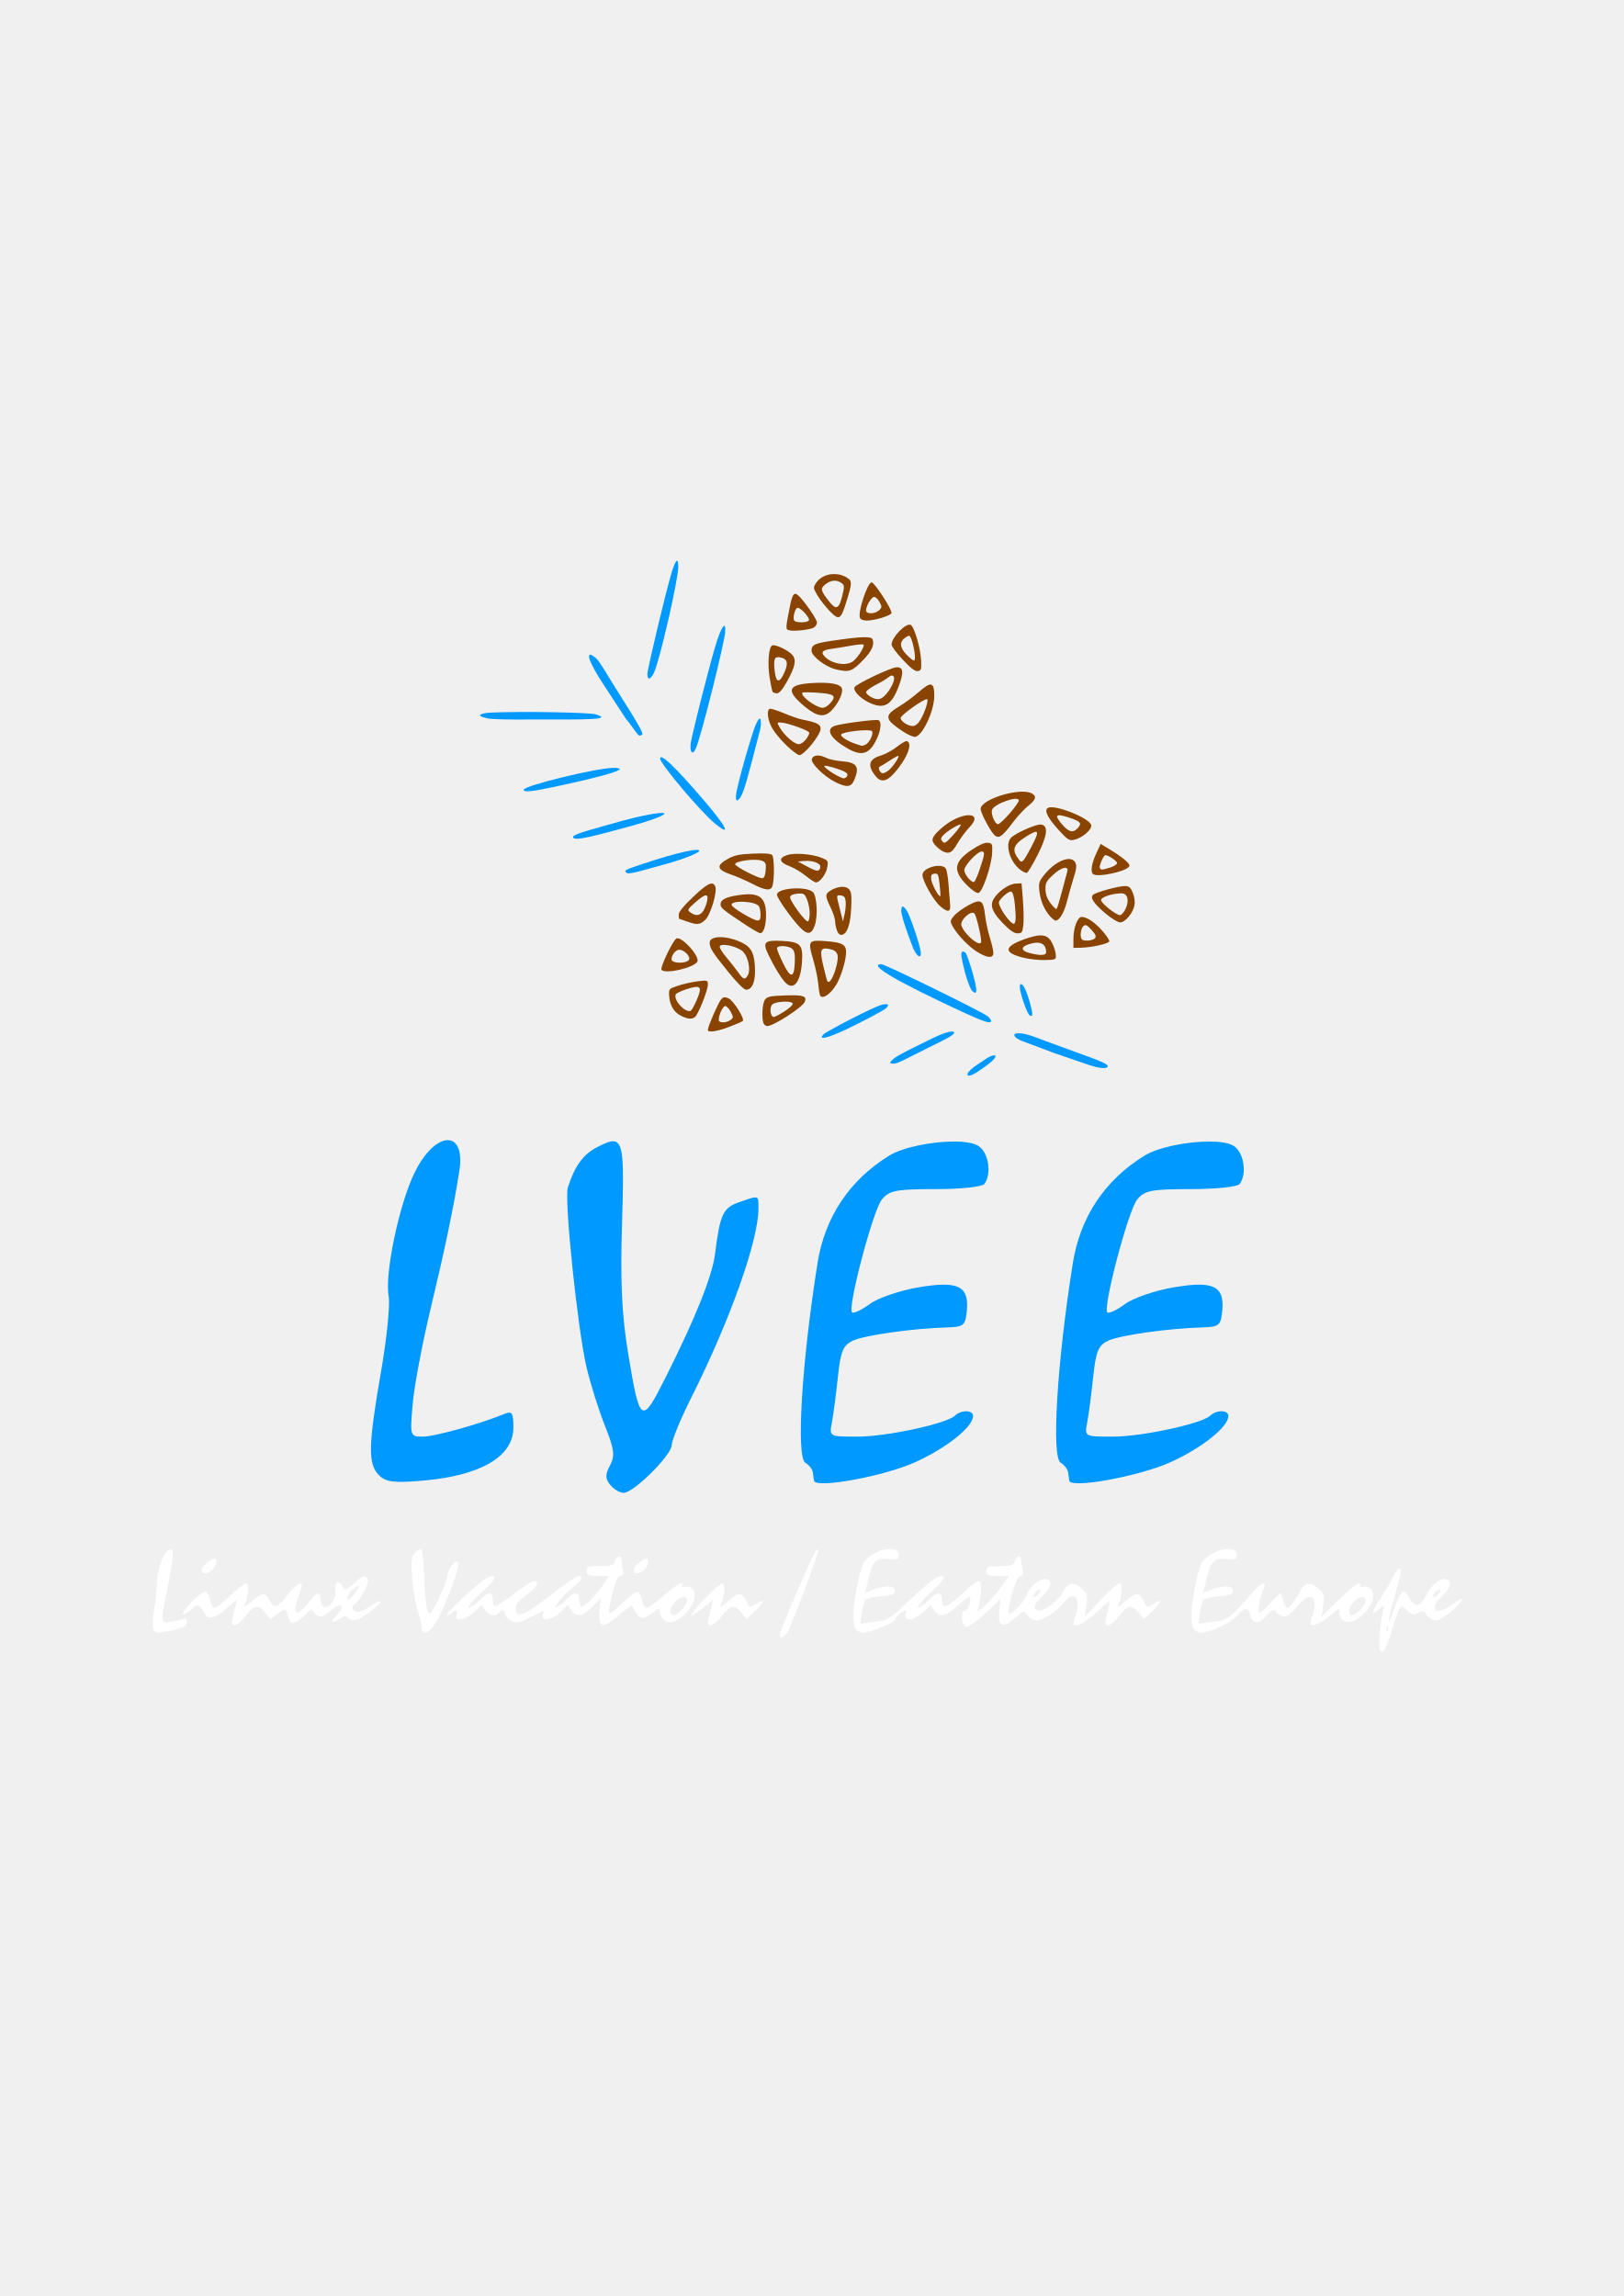
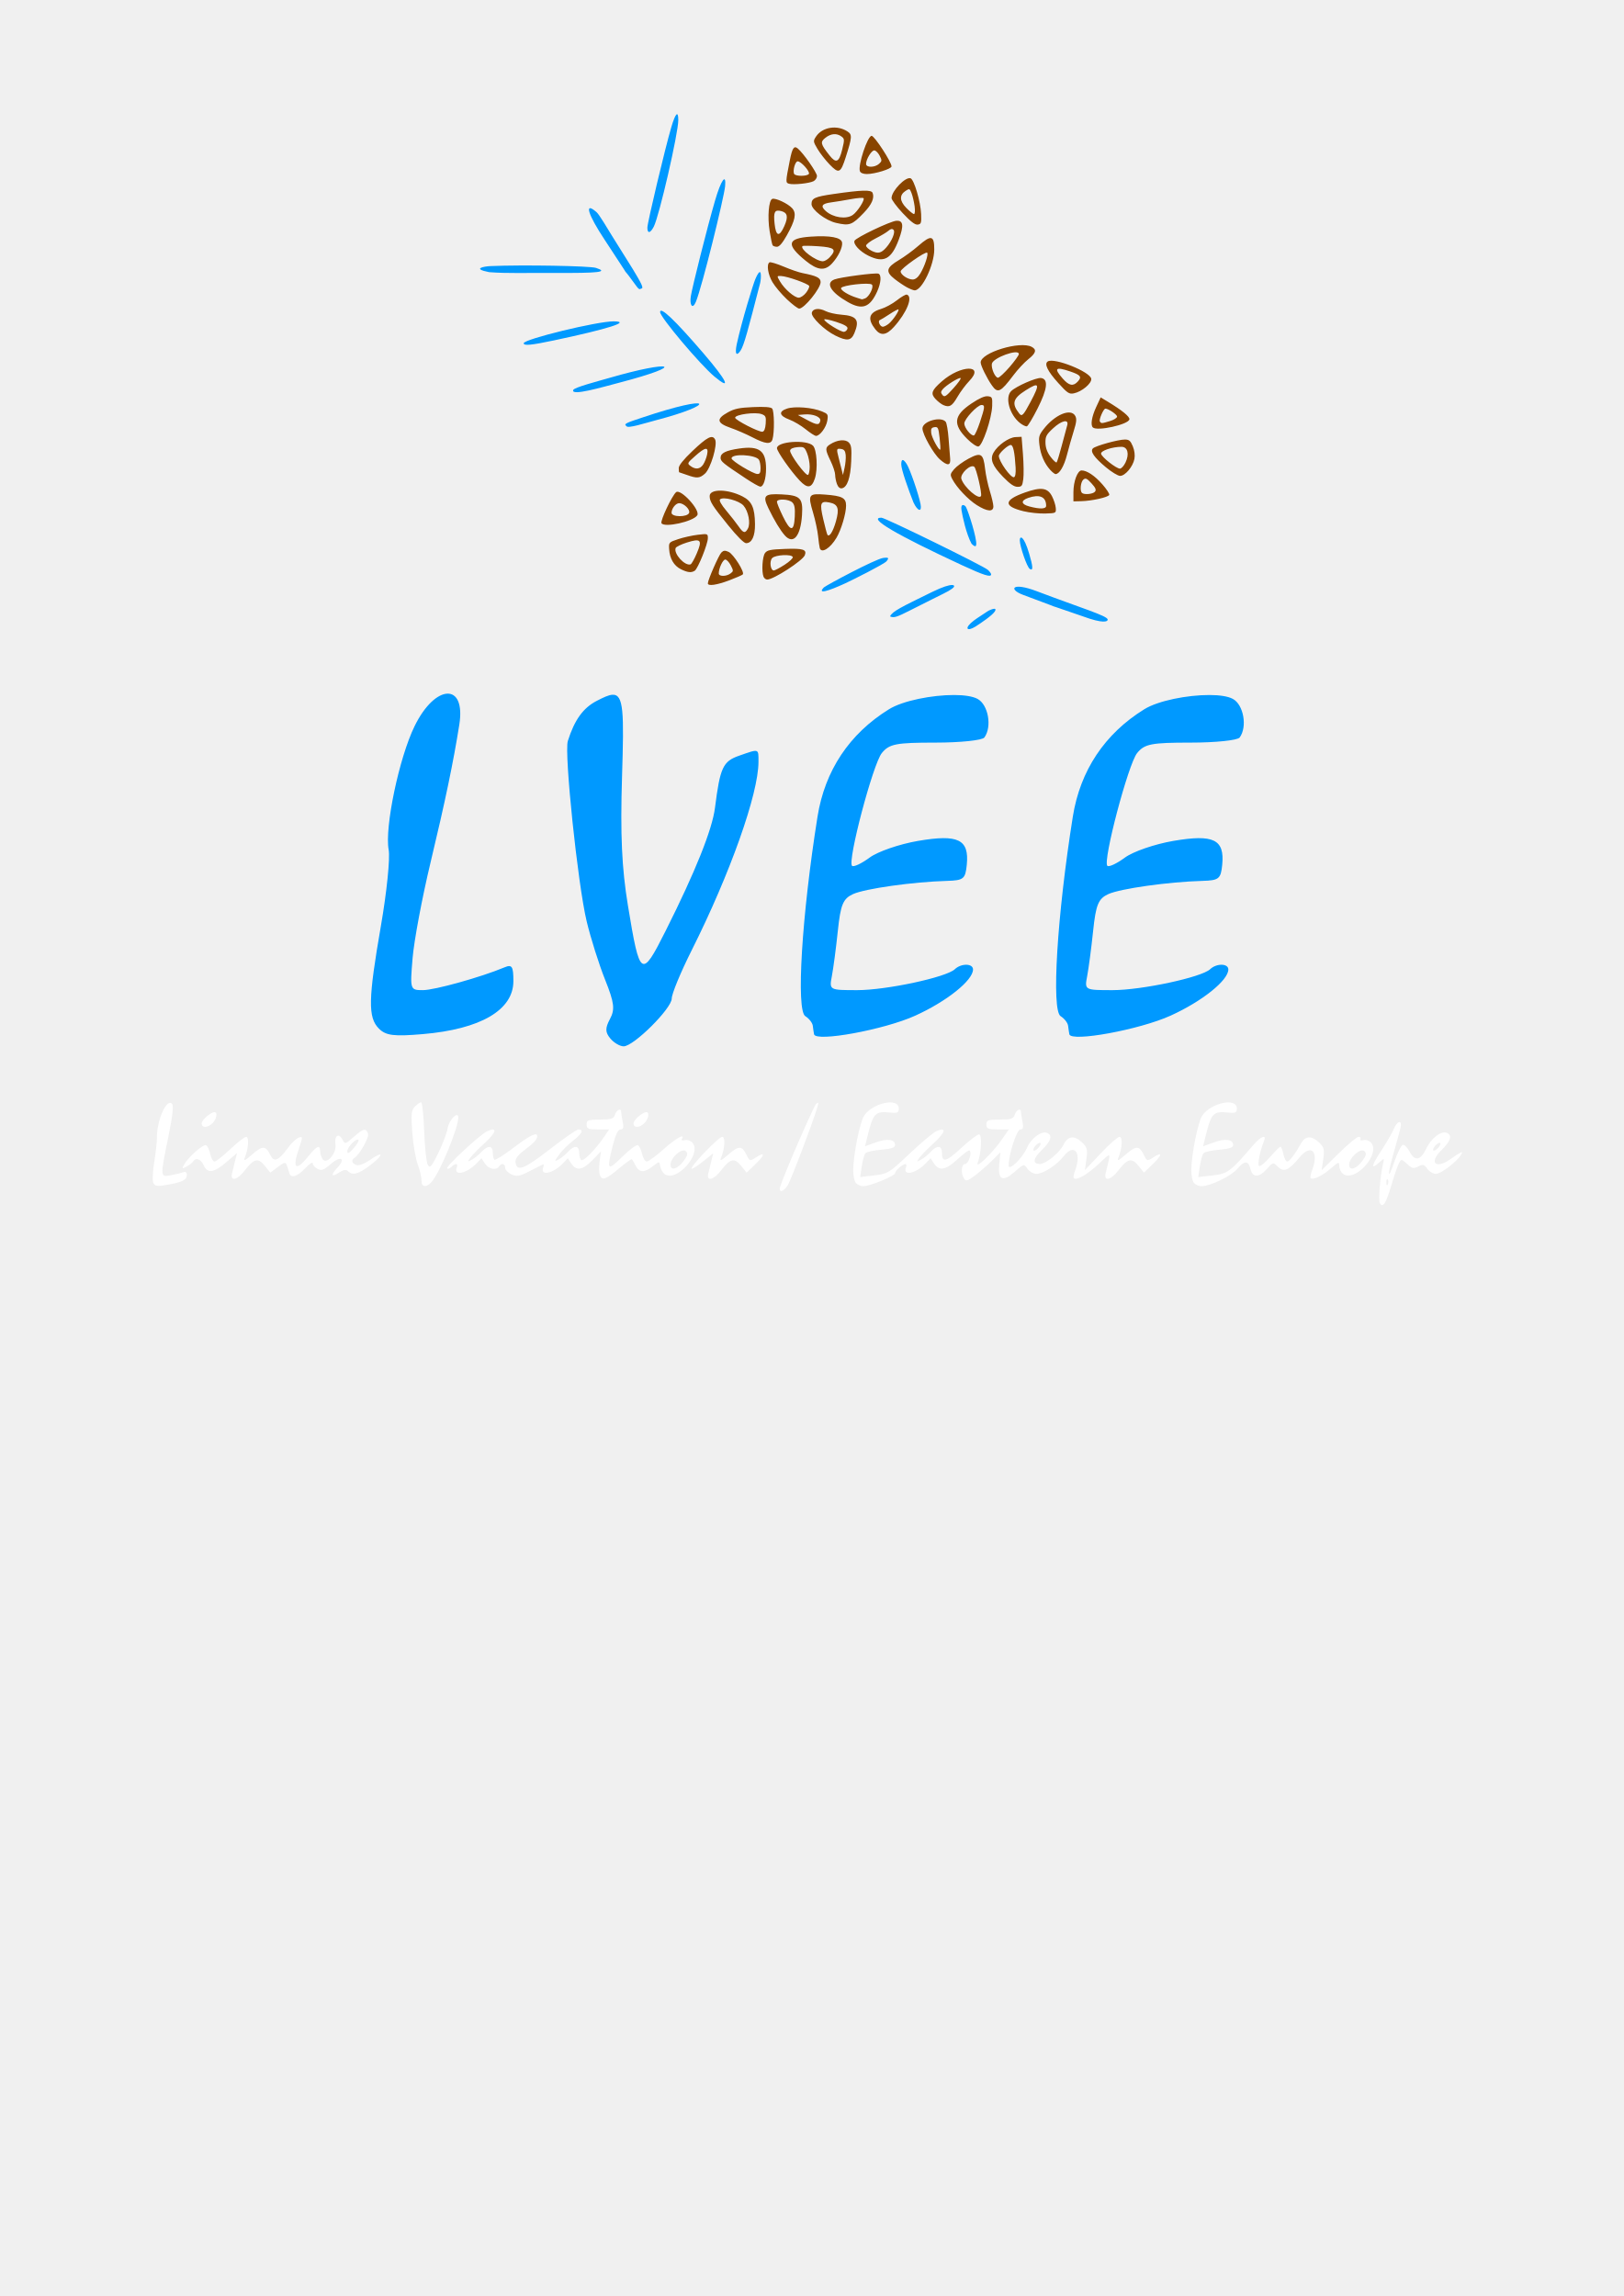
- <svg xmlns="http://www.w3.org/2000/svg" id="svg3904" width="744.094" height="1052.362" version="1.0">
+ <svg xmlns="http://www.w3.org/2000/svg" id="blue_black" width="744.094" height="1052.362" version="1.0">
  <defs id="defs3907">
    </defs>
-   <g id="g3861">
+   <g id="g3861" transform="translate(-1.7572337e-7,-204.66)">
    <path style="fill:#0099ff;fill-opacity:1" d="m 407.869,487.17 c 1.128,-2.347 4.95,-4.152 19.214,-11.146 10.142,-4.973 11.416,-3.083 9.314,-1.608 -2.668,1.873 -2.383,1.409 -19.137,9.909 -6.074,3.082 -7.607,3.725 -9.391,2.845 z m 38.532,1.828 c 0.893,-0.722 5.572,-3.717 6.562,-4.402 3.265,-1.574 3.759,-0.888 2.839,0.444 -1.273,1.845 -6.277,5.192 -8.731,6.781 -4.207,2.615 -5.348,0.67 -0.67,-2.823 z m 49.705,-1.885 c -27.612,-9.588 1.463,0.856 -27.217,-9.788 -6.927,-2.571 -5.108,-5.999 6.148,-1.722 20.469,7.778 32.6,11.32 32.6,13.062 0,0.905 -1.947,1.983 -11.531,-1.553 z M 377.591,473.869 c 1.88,-1.393 23.005,-12.684 27.051,-13.466 3.615,-0.535 2.154,0.649 1.634,1.506 -1.415,1.49 -15.506,8.537 -18.86,10.085 -7.935,3.662 -13.071,5.197 -9.826,1.876 z m 63.275,-10.15 c -30.262,-14.032 -43.397,-21.778 -36.931,-21.778 1.681,0 46.784,22.111 48.771,23.909 0.823,0.745 1.496,1.671 1.496,2.058 0,1.5 -3.302,0.463 -13.336,-4.19 z m 31.091,1.725 c -1.307,-0.704 -4.585,-10.38 -4.618,-13.083 -0.027,-2.263 1.821,-2.357 4.297,6.065 1.617,5.501 2.018,8.083 0.321,7.019 z m -26.712,-11.542 c -2.393,-4.328 -4.181,-12.576 -4.623,-15.431 -0.524,-3.383 1.531,-2.328 2.016,-1.484 1.067,1.855 5.079,14.355 4.738,17.307 -0.243,1.043 -0.428,0.697 -0.903,0.582 -0.409,-0.132 -0.876,-0.727 -1.228,-0.974 z m -26.641,-18.974 c -2.386,-6.061 -5.585,-15.075 -5.585,-17.393 0,-2.499 0.786,-2.801 2.446,-0.268 1.579,2.41 5.562,14.109 6.4,18.493 0.709,3.709 -1.257,3.411 -3.261,-0.832 z M 287.067,399.943 c -1.634,-1.015 0.827,-1.74 6.871,-3.769 34.208,-11.483 34.056,-6.04 6.858,1.047 -5.11,1.332 -13.277,4.042 -13.729,2.721 z M 262.703,383.404 c 0.394,-1.181 11.018,-3.926 16.671,-5.567 28.492,-8.269 36.318,-6.129 4.59,2.181 -7.977,2.089 -22.47,6.36 -21.26,3.386 z m 64.726,-6.128 c -6.596,-5.511 -24.922,-27.255 -24.922,-29.571 0,-2.781 6.771,3.652 19.794,18.805 10.873,12.651 13.179,17.493 5.128,10.766 z m 10.183,-14.775 c 2.382,-10.922 7.583,-27.695 8.501,-29.84 3.192,-7.458 2.729,-0.161 2.233,1.762 -5.599,21.676 -7.374,28.53 -8.992,30.951 -1.7,2.544 -2.72,1.922 -1.742,-2.873 z m -97.617,-0.509 c 0,-1.875 33.757,-10.088 41.258,-10.038 8.2,0.055 -2.442,3.445 -27.363,8.718 -10.526,2.227 -13.894,2.547 -13.894,1.32 z m 76.582,-21.548 c 0.661,-4.131 7.428,-31.23 11.133,-43.94 2.75,-9.433 5.149,-12.659 4.588,-6.519 -0.467,5.11 -10.532,46.124 -13.399,53.008 -1.577,3.786 -2.953,1.396 -2.322,-2.55 z m -24.858,-4.542 c -12.532,-17.203 4.86,8.164 -14.59,-21.282 -7.837,-11.865 -9.062,-16.856 -4.757,-13.54 1.545,1.19 1.591,0.953 8.087,11.669 2.855,4.709 7.361,11.636 9.565,15.304 3.874,6.448 5.214,8.867 3.795,8.867 -0.373,0 -0.588,1.053 -2.1,-1.018 z m -67.561,-6.501 c -8.133,-1.601 -2.343,-2.651 0.64,-2.781 14.819,-0.639 45.506,-0.087 48.329,0.827 5.919,1.916 1.352,2.423 -19.216,2.31 -12.492,-0.069 -21.544,0.298 -29.752,-0.356 z m 72.514,-20.406 c 0,-2.285 8.117,-36.367 10.966,-46.047 1.905,-6.472 3.203,-7.785 3.203,-3.24 0,6.028 -8.733,44.002 -11.23,48.831 -1.595,3.083 -2.94,3.292 -2.94,0.457 z" id="path3857" />
    <path id="path2468" d="m 324.385,472.049 c 0,-1.541 4.989,-12.934 6.19,-14.134 1,-1 1.666,-1.061 3.328,-0.304 2.246,1.023 7.483,9.353 6.499,10.337 -0.33,0.33 -3.139,1.555 -6.243,2.724 -5.738,2.16 -9.774,2.728 -9.774,1.377 z m 10.357,-4.523 c 1.418,-1.037 1.426,-1.26 0.138,-3.751 -0.753,-1.457 -1.886,-2.648 -2.517,-2.648 -1.099,0 -2.977,4.022 -2.977,6.376 0,1.443 3.394,1.458 5.356,0.024 z m 15.153,1.451 c -0.937,-2.442 -0.516,-9.185 0.676,-10.816 1,-1.368 2.43,-1.663 9.276,-1.91 8.199,-0.296 9.98,0.275 8.981,2.88 -0.962,2.507 -14.325,11.165 -17.232,11.165 -0.657,0 -1.422,-0.593 -1.7,-1.318 z m 9.665,-5.458 c 2.236,-1.435 3.919,-3.029 3.741,-3.542 -0.488,-1.405 -7.9,-1.051 -9.4,0.449 -1.392,1.392 -0.852,5.702 0.715,5.702 0.483,0 2.708,-1.174 4.944,-2.609 z m -47.512,2.048 c -3.223,-1.588 -5.145,-4.877 -5.4,-9.241 -0.179,-3.064 -0.109,-3.141 4.191,-4.568 2.406,-0.798 6.438,-1.694 8.96,-1.99 4.495,-0.528 4.586,-0.497 4.586,1.573 0,2.662 -4.567,13.998 -6.008,14.912 -1.592,1.01 -3.254,0.83 -6.329,-0.686 z m 7.254,-7.241 c 2.646,-6.201 1.903,-7.027 -4.504,-5.008 -2.626,0.828 -4.95,1.963 -5.165,2.522 -1.004,2.616 4.195,8.333 6.82,7.5 0.451,-0.143 1.733,-2.4 2.849,-5.015 z m 56.387,-2.409 c -0.176,-0.573 -0.53,-3.082 -0.787,-5.575 -0.257,-2.493 -1.274,-7.254 -2.261,-10.58 -2.512,-8.46 -2.169,-8.99 5.448,-8.414 7.888,0.597 9.642,1.518 9.642,5.068 0,3.592 -2.219,11.043 -4.38,14.708 -2.843,4.822 -6.877,7.345 -7.662,4.793 z m 7.39,-12.291 c 1.658,-5.908 0.986,-7.862 -2.976,-8.655 -4.131,-0.826 -4.547,0.285 -2.843,7.599 0.829,3.559 1.683,6.771 1.896,7.137 0.824,1.412 2.588,-1.321 3.923,-6.081 z m -49.328,1.857 c -7.302,-9.008 -8.532,-10.948 -8.532,-13.458 0,-3.385 8.283,-3.289 15.061,0.173 4.271,2.182 5.618,5.176 5.713,12.698 0.069,5.497 -1.444,8.729 -4.087,8.729 -0.961,0 -4.075,-3.109 -8.155,-8.142 z m 9.005,1.412 c 1.272,-2.378 0.215,-7.891 -2.009,-10.477 -1.99,-2.314 -9.386,-4.27 -10.8,-2.857 -0.489,0.489 0.614,2.449 2.934,5.214 2.044,2.437 4.558,5.65 5.586,7.14 2.18,3.159 3.02,3.351 4.289,0.979 z m 16.916,3.188 c -2.068,-2.313 -4.841,-6.903 -7.505,-12.424 -2.819,-5.844 -1.909,-6.803 6.071,-6.4 8.552,0.432 9.799,1.698 9.299,9.447 -0.627,9.728 -3.978,13.723 -7.866,9.377 z m 4.55,-8.663 c 0.184,-3.833 -0.09,-5.44 -1.101,-6.451 -1.602,-1.602 -7.059,-1.838 -7.07,-0.305 -0.004,0.573 1.215,3.557 2.709,6.631 3.496,7.193 5.12,7.23 5.462,0.125 z m -61.082,3.051 c -0.655,-1.06 4.809,-12.647 6.707,-14.222 2.083,-1.729 11.199,8.248 9.685,10.6 -1.85,2.873 -15.052,5.791 -16.392,3.623 z m 12.659,-4.727 c 0.587,-1.528 -2.397,-4.454 -4.541,-4.454 -1.557,0 -3.479,2.393 -3.515,4.376 -0.037,2.058 7.27,2.13 8.057,0.079 z m 153.199,-0.783 c -9.281,-2.276 -9.04,-5.125 0.726,-8.572 7.373,-2.603 10.353,-2.194 12.365,1.696 0.866,1.676 1.65,4.113 1.743,5.418 0.166,2.346 0.114,2.373 -4.833,2.528 -2.751,0.086 -7.25,-0.395 -10,-1.069 z m 10.416,-2.476 c 0,-4.122 -2.985,-5.436 -8.211,-3.614 -3.527,1.229 -3.313,2.904 0.501,3.917 4.92,1.307 7.71,1.197 7.71,-0.303 z m -31.745,-0.295 c -3.987,-2.504 -9.233,-8.052 -11.244,-11.889 -1.074,-2.05 -1.006,-2.433 0.816,-4.584 1.094,-1.291 4.053,-3.456 6.577,-4.811 5.737,-3.081 6.819,-2.42 7.619,4.654 0.316,2.794 1.297,7.382 2.179,10.196 0.882,2.814 1.609,5.961 1.615,6.992 0.015,2.64 -2.804,2.432 -7.563,-0.558 z m 1.91,-4.235 c 0.493,-1.203 -2.135,-12.545 -3.089,-13.337 -1.699,-1.41 -6.656,3.242 -5.921,5.558 1.227,3.865 8.161,9.852 9.011,7.779 z m 42.337,-1.694 c 0,-4.976 1.879,-9.975 3.75,-9.975 2.437,0 6.02,2.398 9.513,6.366 1.898,2.157 3.32,4.326 3.159,4.821 -0.351,1.08 -7.942,2.791 -12.879,2.903 l -3.542,0.08 0,-4.194 z m 9.873,-0.234 c 0.687,-0.828 0.299,-1.761 -1.591,-3.831 -2.049,-2.243 -2.72,-2.553 -3.723,-1.721 -1.242,1.03 -1.685,5.074 -0.668,6.09 0.967,0.967 5.037,0.601 5.983,-0.539 z m -118.224,-3.483 c -0.46,-1.209 -0.836,-3.114 -0.836,-4.232 0,-1.118 -0.938,-3.977 -2.084,-6.353 -2.559,-5.304 -2.582,-6.154 -0.208,-7.657 3.281,-2.078 6.922,-2.437 8.518,-0.841 1.185,1.185 1.379,2.664 1.127,8.587 -0.322,7.586 -1.809,11.949 -4.231,12.415 -0.943,0.182 -1.742,-0.49 -2.286,-1.919 z m 3.99,-13.342 c -0.181,-1.867 -0.718,-2.568 -2.118,-2.767 -2.106,-0.299 -2.168,-0.077 -1.118,4.017 0.411,1.604 1.026,4.042 1.366,5.418 l 0.618,2.5 0.747,-3.334 c 0.411,-1.834 0.638,-4.459 0.505,-5.834 z m -45.667,10.832 c -10.653,-7.063 -11.669,-7.894 -11.669,-9.544 0,-2.176 2.405,-3.363 8.63,-4.261 9.127,-1.315 12.208,1.009 12.208,9.209 0,4.758 -1.179,8.384 -2.688,8.269 -0.584,-0.045 -3.5,-1.698 -6.48,-3.673 z m 6.655,-4.789 c -0.007,-1.49 -0.336,-3.22 -0.732,-3.844 -1.511,-2.385 -12.641,-2.948 -12.557,-0.636 0.042,1.166 9.854,7.086 11.843,7.145 1.101,0.033 1.455,-0.62 1.446,-2.665 z m 17.888,5.635 c -4.048,-4.292 -10.373,-13.318 -10.373,-14.801 0,-3.109 13.601,-4.054 16.507,-1.147 1.79,1.79 2.298,10.764 0.854,15.095 -1.477,4.428 -3.396,4.663 -6.988,0.854 z m 4.629,-6.336 c 0,-1.821 -0.553,-4.635 -1.229,-6.254 -1.135,-2.717 -1.47,-2.922 -4.369,-2.682 -2.003,0.166 -3.226,0.719 -3.38,1.529 -0.302,1.6 7.208,11.812 8.225,11.183 0.414,-0.256 0.752,-1.955 0.752,-3.777 z m 88.633,4.706 c -4.958,-5.119 -6.118,-8.081 -4.37,-11.158 1.92,-3.379 6.972,-6.947 10.044,-7.092 l 2.795,-0.132 0.622,7.918 c 0.342,4.355 0.413,9.512 0.157,11.46 -0.413,3.153 -0.706,3.542 -2.658,3.542 -1.563,0 -3.458,-1.306 -6.589,-4.538 z m 5.732,-4.287 c -0.405,-7.011 -1.119,-10.345 -2.216,-10.345 -1.341,0 -5.466,3.785 -5.466,5.016 0,2.472 5.532,10.229 6.952,9.749 0.602,-0.203 0.877,-1.868 0.729,-4.42 z m -150.625,3.384 c -1.834,-0.661 -3.428,-1.207 -3.542,-1.214 -0.115,-0.007 -0.209,-0.856 -0.21,-1.888 -0.002,-1.249 2.078,-3.858 6.23,-7.815 6.802,-6.483 9.167,-7.694 10.427,-5.338 1.236,2.31 -2.031,13.327 -4.643,15.654 -2.429,2.165 -3.67,2.255 -8.262,0.601 z m 7.47,-4.812 c 0.692,-1.055 1.497,-3.118 1.79,-4.584 0.729,-3.647 -0.805,-3.442 -5.51,0.737 -3.602,3.199 -3.687,3.379 -2.133,4.549 2.327,1.751 4.408,1.502 5.852,-0.702 z m 184.517,1.284 c -5.438,-4.554 -7.3,-7.269 -5.928,-8.641 1.173,-1.173 11.574,-4.06 14.628,-4.06 1.921,0 2.587,0.56 3.628,3.052 0.787,1.884 1.077,4.108 0.758,5.81 -0.666,3.551 -4.254,7.811 -6.568,7.798 -0.991,-0.005 -3.924,-1.787 -6.517,-3.959 z m 9.01,-2.195 c 1.844,-3.868 0.989,-7.173 -1.856,-7.173 -4.282,0 -9.614,1.822 -9.35,3.195 0.303,1.572 6.961,6.807 8.658,6.807 0.659,0 1.806,-1.273 2.548,-2.829 z m -34.473,3.454 c -2.684,-2.935 -4.456,-7.018 -4.985,-11.486 -0.426,-3.597 -0.204,-4.472 1.797,-7.097 5.171,-6.779 12.629,-9.923 14.638,-6.169 0.707,1.322 0.545,2.887 -0.712,6.876 -0.895,2.841 -2.289,7.754 -3.097,10.918 -1.339,5.243 -3.468,8.833 -5.238,8.833 -0.379,0 -1.46,-0.844 -2.403,-1.875 z m 5.272,-11.25 c 1.049,-4.012 2.156,-8.139 2.461,-9.171 0.909,-3.078 -2.533,-2.348 -6.537,1.387 -3.055,2.85 -3.487,3.692 -3.409,6.657 0.061,2.315 0.813,4.343 2.364,6.377 1.251,1.64 2.486,2.772 2.744,2.513 0.258,-0.258 1.328,-3.752 2.376,-7.765 z m -55.823,6.449 c -3.012,-2.644 -8.036,-11.551 -8.036,-14.246 0,-3.282 8.479,-5.703 10.646,-3.04 0.466,0.573 1.063,4.042 1.326,7.71 0.263,3.667 0.584,7.757 0.713,9.087 0.327,3.371 -1.185,3.53 -4.649,0.489 z m -0.179,-9.949 c -0.521,-4.602 -0.763,-5.106 -2.343,-4.88 -1.396,0.199 -1.71,0.745 -1.511,2.622 0.232,2.183 3.546,8.278 4.165,7.659 0.148,-0.148 0.009,-2.579 -0.311,-5.401 z m 12.625,0.478 c -6.687,-6.687 -6.199,-10.716 1.96,-16.192 3.572,-2.398 6.053,-3.501 7.494,-3.334 2.017,0.234 2.145,0.515 2.015,4.418 -0.19,5.715 -4.43,18.257 -6.288,18.6 -0.818,0.151 -3.027,-1.338 -5.181,-3.492 z m 5.859,-7.648 c 2.294,-6.92 2.384,-7.877 0.748,-7.877 -1.921,0 -7.918,6.43 -7.918,8.49 0,1.991 3.173,5.872 4.452,5.446 0.439,-0.146 1.662,-2.873 2.718,-6.059 z m -104.272,6.944 c -2.751,-1.432 -7.251,-3.383 -10.002,-4.337 -6.355,-2.203 -6.689,-4.102 -1.25,-7.103 3.04,-1.678 5.223,-2.134 11.525,-2.411 5.256,-0.23 8.091,-0.024 8.752,0.637 1.024,1.025 1.134,11.11 0.155,14.195 -0.753,2.371 -3.249,2.104 -9.179,-0.982 z m 6.091,-6.287 c 0.226,-3.115 0.009,-3.632 -1.817,-4.326 -2.894,-1.1 -12.192,0.143 -12.192,1.631 0,1.064 10.894,6.656 12.502,6.418 0.837,-0.124 1.335,-1.355 1.507,-3.723 z m 18.294,2.581 c -2.072,-1.68 -5.402,-3.659 -7.401,-4.397 -4.72,-1.744 -5.15,-3.73 -1.097,-5.068 3.553,-1.172 11.688,-0.499 16.066,1.331 2.675,1.117 2.822,1.382 2.361,4.226 -0.501,3.089 -3.379,6.962 -5.173,6.962 -0.544,0 -2.685,-1.375 -4.757,-3.054 z m 6.723,-3.888 c 0.344,-1.774 -3.324,-3.226 -7.307,-2.891 l -2.964,0.249 4.167,2.251 c 4.527,2.445 5.691,2.52 6.103,0.391 z m 124.893,3.053 c -1.121,-1.121 -0.487,-4.974 1.531,-9.309 l 2.07,-4.447 3.131,1.888 c 6.665,4.019 10.267,6.957 10.031,8.183 -0.46,2.387 -14.889,5.559 -16.763,3.685 z m 7.891,-2.91 c 1.772,-0.531 3.222,-1.459 3.222,-2.062 0,-0.928 -3.99,-3.64 -5.355,-3.64 -0.843,0 -3.043,5.059 -2.548,5.859 0.629,1.018 0.777,1.013 4.681,-0.156 z m -41.252,0.909 c -4.785,-3.764 -7.005,-11.691 -4.091,-14.605 2.22,-2.22 11.589,-6.334 13.732,-6.03 3.455,0.49 2.938,4.988 -1.609,13.982 -2.19,4.332 -4.388,8 -4.883,8.149 -0.495,0.149 -1.912,-0.524 -3.149,-1.496 z m 4.839,-9.732 c 4.447,-8.375 4.069,-9.268 -2.234,-5.271 -5.909,3.747 -6.555,6.099 -2.935,10.674 1.193,1.507 1.882,0.787 5.169,-5.403 z m -39.963,1.502 c -0.917,-0.385 -2.543,-1.643 -3.614,-2.796 -2.327,-2.506 -1.811,-3.945 2.902,-8.083 8.723,-7.659 19.932,-7.796 12.564,-0.154 -1.626,1.687 -4.047,4.942 -5.379,7.234 -2.511,4.319 -3.646,4.985 -6.473,3.799 z m 7.889,-12.391 c -0.865,-0.326 -6.712,3.337 -8.212,5.145 -0.917,1.105 -0.931,1.605 -0.075,2.637 0.916,1.103 1.585,0.686 5.013,-3.126 2.176,-2.419 3.649,-4.515 3.274,-4.656 z m 44.732,2.245 c -4.893,-5.406 -6.52,-8.779 -4.761,-9.866 2.98,-1.842 19.441,4.739 19.901,7.956 0.297,2.08 -4.329,5.947 -7.99,6.679 -2.131,0.426 -2.931,-0.107 -7.15,-4.77 z m 9.009,-0.685 c 1.911,-2.112 1.277,-2.953 -3.436,-4.559 -6.864,-2.339 -7.715,-1.557 -3.515,3.227 2.918,3.323 4.819,3.688 6.951,1.332 z m -39.378,1.823 c -2.313,-3.283 -5.167,-9.101 -5.167,-10.533 0,-4.481 18.063,-10.001 23.392,-7.149 2.414,1.292 1.968,2.883 -1.6,5.709 -1.767,1.399 -4.841,4.713 -6.831,7.363 -5.826,7.759 -7.141,8.377 -9.795,4.611 z m 8.087,-8.448 c 2.337,-2.698 4.25,-5.373 4.25,-5.943 0,-2.586 -11.855,1.684 -12.368,4.456 -0.388,2.094 1.496,6.394 2.801,6.394 0.587,0 2.979,-2.208 5.317,-4.906 z m -79.882,-14.43 c -4.948,-2.449 -11.12,-8.418 -10.744,-10.39 0.383,-2.007 3.298,-2.365 6.359,-0.782 1.346,0.696 4.561,1.424 7.144,1.618 7.152,0.537 8.507,2.46 5.984,8.497 -1.456,3.484 -3.373,3.716 -8.743,1.058 z m 5.593,-3.207 c 0.174,-0.902 -1.332,-1.783 -5.2,-3.041 -2.994,-0.974 -5.444,-1.464 -5.444,-1.091 0,1.113 7.76,5.91 9.133,5.646 0.697,-0.134 1.377,-0.816 1.512,-1.514 z m 12.788,0.387 c -3.795,-4.824 -3.008,-7.705 2.552,-9.347 2.003,-0.591 5.292,-2.381 7.31,-3.978 2.017,-1.596 4.072,-2.77 4.566,-2.608 2.921,0.96 -0.012,8.267 -5.963,14.854 -3.451,3.82 -6.047,4.151 -8.464,1.078 z m 6.21,-2.659 c 1.889,-1.581 4.847,-5.985 4.352,-6.48 -0.171,-0.171 -1.983,0.797 -4.026,2.152 -2.043,1.355 -4.063,2.582 -4.489,2.726 -1.114,0.377 0.1,3.083 1.374,3.061 0.587,-0.01 1.842,-0.667 2.789,-1.459 z m -46.76,-11.128 c -2.484,-2.349 -5.462,-5.885 -6.618,-7.858 -2.093,-3.572 -2.781,-8.19 -1.352,-9.074 0.413,-0.255 3.32,0.619 6.46,1.943 3.14,1.324 7.022,2.662 8.626,2.975 6.52,1.27 8.335,2.174 8.335,4.152 0,2.864 -7.485,12.133 -9.799,12.133 -0.625,0 -3.169,-1.922 -5.652,-4.271 z m 8.745,-2.955 c 0.962,-1.224 1.623,-2.63 1.468,-3.126 -0.325,-1.039 -10.079,-4.5 -12.937,-4.591 -1.919,-0.061 -1.92,-0.057 -0.417,2.521 2.005,3.439 6.598,7.42 8.559,7.42 0.868,0 2.365,-1.001 3.327,-2.225 z m 19.208,4.239 c -7.882,-4.482 -10.42,-8.764 -6.156,-10.385 2.728,-1.037 18.71,-3.143 20.117,-2.65 1.505,0.526 1.249,4.234 -0.57,8.239 -3.305,7.279 -6.816,8.536 -13.391,4.797 z m 7.881,-1.699 c 1.888,-0.725 4.145,-5.293 3.121,-6.317 -1.116,-1.116 -13.688,0.289 -14.114,1.577 -0.331,1.001 3.408,3.304 7.274,4.479 1.149,0.35 2.152,0.668 2.229,0.707 0.077,0.039 0.747,-0.161 1.489,-0.446 z m 19.208,-5.051 c -1.375,-0.734 -3.927,-2.454 -5.67,-3.822 -4.285,-3.363 -3.875,-5.213 1.92,-8.661 2.521,-1.5 6.557,-4.455 8.968,-6.566 5.87,-5.14 7.289,-4.804 7.27,1.718 -0.021,7.114 -5.655,18.814 -9.005,18.7 -0.54,-0.018 -2.108,-0.634 -3.483,-1.368 z m 6.082,-6.308 c 2.01,-3.332 3.848,-8.893 3.164,-9.576 -0.756,-0.756 -12.164,7.287 -12.164,8.576 0,1.509 3.283,3.709 5.535,3.709 1.174,0 2.416,-0.971 3.464,-2.709 z m -52.511,-5.879 c -9.132,-7.444 -8.535,-10.321 2.297,-11.063 8.934,-0.612 14.043,0.36 14.385,2.736 0.316,2.199 -1.794,6.539 -4.677,9.622 -3.247,3.47 -6.603,3.108 -12.005,-1.295 z m 10.973,-1.571 c 3.355,-3.602 2.38,-4.559 -5.172,-5.077 -3.779,-0.259 -7.048,-0.295 -7.264,-0.079 -1.33,1.33 6.162,6.936 9.31,6.966 0.784,0.008 2.191,-0.807 3.126,-1.81 z m 17.731,-0.771 c -3.911,-1.936 -7.018,-5.292 -6.328,-6.835 0.647,-1.447 16.362,-8.954 19.162,-9.153 3.207,-0.229 3.522,2.214 1.116,8.648 -3.368,9.007 -6.865,10.847 -13.949,7.341 z m 8.257,-3.788 c 2.532,-2.883 4.26,-7.078 3.307,-8.03 -0.624,-0.624 -1.32,-0.501 -2.363,0.417 -0.813,0.716 -3.447,2.289 -5.854,3.495 -2.407,1.206 -4.376,2.702 -4.376,3.325 0,0.623 1.201,1.714 2.67,2.425 2.835,1.373 4.292,1.013 6.616,-1.633 z m -52.122,-0.977 c -0.235,-0.38 -0.847,-3.287 -1.359,-6.46 -1.047,-6.48 -0.426,-14.17 1.193,-14.791 1.467,-0.563 7.233,2.147 9.147,4.299 2.047,2.301 1.426,5.439 -2.449,12.368 -2.002,3.58 -3.457,5.276 -4.527,5.276 -0.867,0 -1.769,-0.311 -2.004,-0.691 z m 5.381,-8.815 c 1.866,-4.219 1.462,-6.128 -1.454,-6.86 -2.987,-0.75 -3.579,0.375 -3.025,5.742 0.611,5.917 2.183,6.31 4.48,1.118 z m 23.703,-1.444 c -4.819,-1.113 -11.252,-6.039 -11.252,-8.615 0,-2.681 1.5,-3.371 10.002,-4.605 13.101,-1.901 17.419,-2.023 17.999,-0.512 0.908,2.365 -0.411,5.34 -4.045,9.124 -5.406,5.63 -6.523,6.035 -12.703,4.608 z m 7.664,-3.635 c 2.163,-1.515 5.65,-6.968 4.921,-7.696 -0.288,-0.288 -2.862,-0.088 -5.721,0.443 -2.859,0.532 -6.979,1.205 -9.157,1.495 -4.218,0.563 -4.937,1.697 -2.483,3.917 3.402,3.079 9.404,3.967 12.44,1.841 z m 22.891,-0.824 c -2.824,-3.019 -5.132,-6.131 -5.129,-6.917 0.013,-3.283 6.431,-9.933 8.734,-9.049 1.607,0.617 4.575,10.707 4.817,16.373 0.174,4.09 0.008,4.611 -1.546,4.833 -1.241,0.177 -3.22,-1.331 -6.876,-5.24 z m 5.434,-3.194 c -0.271,-1.98 -0.891,-4.647 -1.378,-5.927 -0.831,-2.185 -0.998,-2.251 -2.745,-1.097 -2.913,1.925 -2.806,4.582 0.316,7.802 1.504,1.552 3.087,2.821 3.518,2.821 0.444,0 0.57,-1.56 0.29,-3.6 z m -57.531,-10.286 c -1.636,-0.464 -1.627,-0.768 0.34,-10.702 1.126,-5.69 1.927,-6.887 3.651,-5.457 2.561,2.125 8.799,11.055 8.799,12.595 0,0.855 -0.685,1.922 -1.523,2.37 -1.885,1.009 -9.188,1.783 -11.266,1.194 z m 9.08,-4.518 c 0.637,-1.031 -3.578,-5.767 -5.133,-5.767 -1.164,0 -2.397,4.509 -1.59,5.814 0.702,1.135 6.015,1.098 6.722,-0.047 z m 23.392,-1.231 c -1.012,-2.637 3.484,-16.204 5.37,-16.204 1.298,0 9.12,12.008 9.12,14.002 0,1.142 -7.624,3.501 -11.314,3.501 -1.655,0 -2.867,-0.496 -3.175,-1.299 z m 8.767,-3.386 c 1.359,-1.23 1.382,-1.566 0.253,-3.751 -0.682,-1.32 -1.784,-2.399 -2.448,-2.399 -1.292,0 -3.751,4.071 -3.751,6.21 0,1.742 4,1.702 5.946,-0.06 z m -22.611,0.352 c -1.91,-1.972 -4.42,-5.185 -5.577,-7.141 -2.017,-3.409 -2.046,-3.644 -0.701,-5.696 2.865,-4.373 9.638,-5.478 14.411,-2.351 2.221,1.455 2.15,2.544 -0.774,11.753 -2.345,7.386 -3.161,7.767 -7.358,3.434 z m 5.706,-6.845 c 1.122,-4.597 1.1,-4.992 -0.331,-6.038 -2.19,-1.601 -4.819,-1.384 -7.349,0.606 -2.454,1.931 -2.236,2.86 1.897,8.083 2.999,3.789 4.364,3.164 5.783,-2.65 z" style="fill:#884400;fill-opacity:1" />
    <path id="path2437" d="m 205.004,522.588 c -4.318,0.147 -10.236,5.131 -15.017,14.903 -7.082,14.475 -13.784,46.461 -11.877,56.643 0.724,3.865 -0.884,19.542 -3.54,34.831 -5.85,33.674 -6.006,42.072 -0.914,47.164 3.201,3.201 6.863,3.64 20.099,2.512 26.509,-2.258 41.512,-11.04 41.512,-24.267 0,-6.786 -0.614,-7.777 -4.054,-6.338 -10.853,4.539 -32.074,10.449 -37.4,10.449 -5.883,0 -5.938,-0.186 -4.739,-14.618 0.668,-8.044 4.365,-27.765 8.222,-43.853 6.784,-28.291 10.476,-46.105 13.19,-63.21 1.533,-9.662 -1.164,-14.364 -5.482,-14.218 z m 75.6,0.514 c -1.762,0.118 -4.067,1.21 -7.137,2.798 -6.245,3.23 -10.181,8.711 -13.247,18.386 -1.731,5.463 4.54,65.547 8.622,82.623 1.846,7.722 5.645,19.769 8.451,26.78 4.248,10.613 4.592,13.624 2.227,18.044 -2.248,4.201 -2.186,6.067 0.171,8.908 1.639,1.974 4.391,3.597 6.11,3.597 4.598,0 22.041,-17.354 22.041,-21.926 0,-2.158 4.091,-12.038 9.079,-21.983 17.762,-35.413 30.663,-71.872 30.663,-86.449 0,-6.226 0.455,-6.099 -8.85,-2.855 -7.435,2.592 -8.736,5.374 -11.077,23.868 -1.265,9.993 -8.983,29.298 -22.669,56.529 -11.031,21.949 -11.776,21.476 -17.244,-11.82 -2.807,-17.089 -3.507,-32.467 -2.684,-58.984 0.916,-29.504 0.831,-37.869 -4.454,-37.515 z m 156.682,0.114 c -10.076,-0.025 -23.476,2.562 -29.863,6.509 -18.157,11.221 -29.407,28.113 -32.775,49.22 -7.226,45.287 -9.89,88.82 -5.596,91.474 1.727,1.067 3.265,3.063 3.426,4.397 0.161,1.334 0.41,3.081 0.571,3.883 0.743,3.702 32.15,-2.062 46.365,-8.508 14.474,-6.563 26.494,-16.182 26.494,-21.184 0,-2.818 -5.412,-2.895 -8.337,-0.114 -3.886,3.694 -31.364,9.593 -44.709,9.593 -12.776,0 -12.872,-0.006 -11.648,-6.395 0.678,-3.539 1.921,-12.898 2.741,-20.784 1.245,-11.988 2.401,-14.764 6.966,-16.844 5.5,-2.506 27.48,-5.607 43.053,-6.053 7.614,-0.218 8.441,-0.882 9.079,-7.423 1.131,-11.594 -3.907,-14.061 -22.326,-10.906 -8.493,1.455 -18.469,4.884 -22.212,7.651 -3.739,2.765 -7.37,4.449 -8.051,3.769 -2.167,-2.167 9.579,-46.651 13.647,-51.675 3.412,-4.214 6.545,-4.796 24.61,-4.796 11.375,0 21.438,-1.054 22.383,-2.341 3.605,-4.907 1.806,-15.054 -3.14,-17.701 -2.233,-1.195 -6.097,-1.759 -10.678,-1.77 z m 116.998,0 c -10.076,-0.025 -23.476,2.562 -29.863,6.509 -18.157,11.221 -29.407,28.113 -32.775,49.22 -7.226,45.287 -9.89,88.82 -5.596,91.474 1.727,1.067 3.265,3.063 3.426,4.397 0.161,1.334 0.41,3.081 0.571,3.883 0.743,3.702 32.15,-2.062 46.365,-8.508 14.474,-6.563 26.494,-16.182 26.494,-21.184 0,-2.818 -5.412,-2.895 -8.337,-0.114 -3.886,3.694 -31.364,9.593 -44.709,9.593 -12.776,0 -12.872,-0.006 -11.648,-6.395 0.678,-3.539 1.921,-12.898 2.741,-20.784 1.245,-11.988 2.401,-14.764 6.966,-16.844 5.5,-2.506 27.48,-5.607 43.053,-6.053 7.614,-0.218 8.498,-0.882 9.136,-7.423 1.131,-11.594 -3.964,-14.061 -22.383,-10.906 -8.493,1.455 -18.469,4.884 -22.212,7.651 -3.739,2.765 -7.37,4.449 -8.051,3.769 -2.167,-2.167 9.579,-46.651 13.647,-51.675 3.412,-4.214 6.545,-4.796 24.61,-4.796 11.375,0 21.438,-1.054 22.383,-2.341 3.605,-4.907 1.806,-15.054 -3.14,-17.701 -2.233,-1.195 -6.097,-1.759 -10.678,-1.77 z" style="fill:#0099ff;fill-opacity:1" />
    <path style="fill:#ffffff;fill-opacity:1" d="m 632.357,756.175 c -0.765,-1.238 0.124,-12.479 1.425,-18.004 0.663,-2.817 0.656,-2.819 -1.773,-0.667 -4,3.545 -3.655,1.621 0.971,-5.415 2.397,-3.645 4.965,-8.093 5.707,-9.885 1.372,-3.312 3.356,-4.417 3.313,-1.845 -0.013,0.777 -1.285,5.713 -2.827,10.968 -3.45,11.758 -3.566,15.715 -0.17,5.801 1.368,-3.994 3.087,-7.462 3.819,-7.706 0.732,-0.244 2.154,1.147 3.159,3.091 2.356,4.557 5.057,4.062 7.628,-1.398 2.218,-4.711 6.752,-8.231 9.328,-7.242 2.77,1.063 1.973,3.748 -2.36,7.957 -5.795,5.628 -2.811,8.898 3.89,4.263 5.302,-3.667 6.218,-4.063 5.124,-2.211 -1.902,3.219 -9.224,8.811 -11.537,8.811 -1.282,0 -3.075,-1.062 -3.984,-2.359 -1.403,-2.003 -2.027,-2.159 -4.129,-1.034 -2.086,1.116 -2.89,0.937 -5.1,-1.14 -2.507,-2.355 -2.673,-2.372 -3.729,-0.38 -0.608,1.147 -2.193,5.754 -3.524,10.239 -2.456,8.277 -3.832,10.422 -5.233,8.155 z m 3.566,-10.913 c -0.376,-0.376 -0.643,0.292 -0.594,1.484 0.054,1.317 0.322,1.585 0.683,0.683 0.327,-0.816 0.287,-1.792 -0.089,-2.168 z m 24.197,-16.416 c 0,-0.631 -0.75,-0.508 -1.696,0.277 -0.933,0.774 -1.696,1.917 -1.696,2.539 0,0.631 0.75,0.508 1.696,-0.277 0.933,-0.774 1.696,-1.917 1.696,-2.539 z m -302.556,19.628 c 1.89,-5.954 15.261,-36.711 16.45,-37.839 1.067,-1.012 1.189,-0.672 0.547,1.524 -2.077,7.1 -12.161,33.625 -13.65,35.906 -2.018,3.091 -4.285,3.368 -3.346,0.409 z M 70.204,746.668 c -0.406,-1.059 -0.187,-5.313 0.488,-9.452 0.675,-4.14 1.221,-9.121 1.213,-11.069 -0.031,-8.016 4.385,-18.056 6.866,-15.614 0.87,0.856 0.407,5.188 -1.62,15.14 -3.807,18.694 -3.815,18.588 1.199,17.647 2.221,-0.417 4.766,-1.037 5.655,-1.378 0.972,-0.373 1.616,0.078 1.616,1.13 0,2.588 -2.303,3.625 -11.015,4.96 -2.753,0.422 -3.848,0.083 -4.403,-1.364 z m 122.967,-0.864 c 0.049,-1.399 -0.728,-4.737 -1.726,-7.416 -0.998,-2.679 -2.13,-9.317 -2.516,-14.751 -0.597,-8.416 -0.415,-10.165 1.229,-11.809 1.061,-1.061 2.34,-1.93 2.841,-1.93 0.501,0 1.127,5.98 1.392,13.288 0.265,7.308 1.003,14.214 1.642,15.346 0.996,1.765 1.682,1 4.819,-5.372 2.012,-4.087 3.95,-9.23 4.307,-11.431 0.628,-3.867 4.871,-8.063 4.857,-4.802 -0.021,4.828 -8.427,25.138 -12.187,29.443 -2.41,2.76 -4.762,2.474 -4.657,-0.565 z m 199.151,1.187 c -0.746,-0.746 -1.339,-3.418 -1.318,-5.937 0.062,-7.192 3.009,-21.98 4.979,-24.987 3.894,-5.943 15.903,-8.466 15.903,-3.342 0,1.871 -0.632,2.199 -3.654,1.896 -7.424,-0.743 -8.088,5.5e-4 -11.081,12.417 l -0.724,3.004 4.98,-1.791 c 5.262,-1.892 8.783,-1.387 8.783,1.261 0,1.114 -1.878,1.748 -6.26,2.111 -3.443,0.286 -6.713,0.985 -7.268,1.554 -0.554,0.569 -1.335,3.272 -1.736,6.006 l -0.728,4.971 6.46,-0.759 c 6.162,-0.724 6.904,-1.18 16.106,-9.89 5.306,-5.022 10.834,-9.672 12.284,-10.333 4.808,-2.191 4.367,0.384 -0.887,5.181 -2.849,2.601 -5.895,5.702 -6.769,6.892 -1.465,1.994 -1.411,2.069 0.684,0.953 1.251,-0.666 3.238,-2.276 4.416,-3.578 2.877,-3.179 5.184,-3.004 5.184,0.394 0,4.73 1.87,4.269 8.834,-2.179 3.705,-3.43 7.369,-6.236 8.142,-6.236 1.497,0 1.093,8.586 -0.611,13.005 -1.249,3.238 6.709,-4.373 10.939,-10.461 l 3.339,-4.806 -5.143,0 c -4.389,0 -5.143,-0.332 -5.143,-2.262 0,-1.984 0.754,-2.262 6.144,-2.262 5.151,0 6.26,-0.366 6.862,-2.262 0.709,-2.235 2.827,-3.188 2.827,-1.272 0,0.544 0.318,2.58 0.707,4.524 0.541,2.704 0.308,3.534 -0.993,3.534 -1.619,0 -5.368,11.566 -5.368,16.559 0,2.795 6.486,-3.533 8.48,-8.272 1.734,-4.123 6.539,-7.71 9.04,-6.75 2.77,1.063 1.973,3.748 -2.36,7.957 -4.008,3.893 -4.31,6.339 -0.781,6.339 2.649,0 9.035,-5.213 10.738,-8.767 1.942,-4.051 4.963,-4.494 8.432,-1.235 2.461,2.312 2.725,3.281 2.11,7.736 l -0.703,5.093 7.201,-7.634 c 3.961,-4.198 7.856,-7.634 8.657,-7.634 1.553,0 1.256,5.372 -0.532,9.613 -0.708,1.679 0.15,1.299 3.327,-1.472 4.827,-4.212 6.259,-4.189 8.365,0.131 1.419,2.91 1.568,2.951 4.276,1.177 4.362,-2.858 4.257,-1.221 -0.196,3.069 l -4.029,3.881 -2.534,-3.153 c -3.032,-3.773 -5.019,-3.313 -9.164,2.121 -3.434,4.502 -6.807,5.26 -5.85,1.315 2.503,-10.322 2.853,-9.9 -3.393,-4.097 -5.222,4.852 -10.013,7.555 -11.232,6.336 -0.282,-0.282 0.011,-1.888 0.651,-3.57 3.092,-8.134 -0.459,-12.609 -5.199,-6.552 -3.285,4.197 -9.432,8.165 -12.651,8.165 -1.291,0 -3.083,-1.051 -3.983,-2.336 -1.624,-2.318 -1.668,-2.309 -5.722,1.251 -5.675,4.983 -7.926,3.951 -7.228,-3.315 l 0.528,-5.494 -3.695,3.695 c -2.032,2.032 -5.554,5.113 -7.827,6.847 -3.406,2.598 -4.312,2.867 -5.155,1.535 -1.572,-2.484 -1.253,-6.706 0.507,-6.706 1.527,0 3.204,-5.032 2.059,-6.178 -0.317,-0.317 -2.777,1.452 -5.467,3.932 -5.508,5.077 -8.439,5.637 -10.811,2.066 l -1.622,-2.443 -2.192,2.289 c -4.529,4.73 -10.666,6.024 -9.09,1.916 0.334,-0.87 0.241,-1.566 -0.206,-1.546 -1.418,0.063 -4.771,2.995 -4.771,4.173 0,1.253 -11.517,5.97 -14.576,5.97 -1.064,0 -2.546,-0.611 -3.292,-1.357 z m 84.591,-18.145 c 0,-0.631 -0.75,-0.508 -1.696,0.277 -0.933,0.774 -1.696,1.917 -1.696,2.539 0,0.631 0.75,0.508 1.696,-0.277 0.933,-0.774 1.696,-1.917 1.696,-2.539 z m 70.342,18.145 c -0.746,-0.746 -1.339,-3.418 -1.318,-5.937 0.062,-7.192 3.009,-21.98 4.979,-24.987 3.894,-5.943 15.903,-8.466 15.903,-3.342 0,1.871 -0.632,2.199 -3.654,1.896 -7.424,-0.743 -8.088,5.5e-4 -11.081,12.417 l -0.724,3.004 4.98,-1.791 c 5.262,-1.892 8.783,-1.387 8.783,1.261 0,1.114 -1.878,1.748 -6.26,2.111 -3.443,0.286 -6.713,0.985 -7.268,1.554 -0.554,0.569 -1.335,3.272 -1.736,6.006 l -0.728,4.971 6.582,-0.739 c 6.911,-0.776 8.145,-1.701 18.748,-14.052 3.39,-3.949 6.129,-4.896 4.784,-1.654 -1.811,4.363 -3.062,10.588 -2.281,11.35 0.455,0.444 2.699,-1.355 4.985,-3.999 2.286,-2.643 4.461,-4.806 4.833,-4.806 0.372,0 0.981,1.527 1.355,3.393 0.373,1.866 1.166,3.393 1.761,3.393 1.024,0 3.672,-3.486 6.446,-8.487 1.813,-3.267 4.763,-3.409 7.983,-0.384 2.472,2.322 2.724,3.26 2.077,7.736 l -0.736,5.093 7.746,-7.634 c 4.261,-4.198 8.4,-7.634 9.198,-7.634 0.799,0 1.167,0.461 0.818,1.025 -0.349,0.564 0.293,0.783 1.426,0.487 1.133,-0.296 2.717,0.254 3.521,1.222 4.422,5.328 -7.749,18.528 -13.036,14.14 -0.874,-0.725 -1.588,-2.326 -1.588,-3.559 0,-2.006 -0.406,-1.884 -3.884,1.17 -3.798,3.334 -8.217,5.456 -9.238,4.435 -0.282,-0.282 0.011,-1.888 0.651,-3.57 3.291,-8.655 -0.414,-12.415 -5.797,-5.884 -4.896,5.939 -7.188,6.92 -9.879,4.229 -2.165,-2.165 -2.222,-2.152 -5.185,1.174 -3.458,3.881 -6.432,3.845 -7.361,-0.09 -0.94,-3.98 -2.745,-4.023 -6.009,-0.144 -2.793,3.32 -12.398,7.982 -16.443,7.982 -1.097,0 -2.604,-0.611 -3.351,-1.357 z m 77.061,-10.238 c 1.789,-2.398 2.014,-3.421 0.983,-4.452 -1.707,-1.707 -7.023,2.947 -7.023,6.149 0,3.023 3.188,2.127 6.04,-1.697 z m -517.967,5.658 c 0.339,-1.399 0.986,-4.055 1.438,-5.9 l 0.821,-3.356 -4.911,4.204 c -5.744,4.917 -8.58,5.293 -10.365,1.377 -1.32,-2.897 -3.641,-3.706 -4.88,-1.702 -0.382,0.619 -1.723,1.675 -2.98,2.347 -2.014,1.078 -2.151,0.978 -1.161,-0.842 1.896,-3.484 8.962,-9.712 10.172,-8.964 0.628,0.388 1.476,2.226 1.884,4.085 0.408,1.859 1.289,3.38 1.957,3.38 0.668,0 3.905,-2.545 7.193,-5.655 3.288,-3.11 6.574,-5.654 7.301,-5.654 1.418,0 1.031,5.589 -0.665,9.613 -0.708,1.679 0.15,1.299 3.327,-1.472 4.825,-4.209 6.259,-4.189 8.36,0.12 1.74,3.569 3.674,2.803 8.148,-3.231 2.58,-3.479 5.443,-5.618 6.331,-4.73 0.194,0.194 -0.365,2.369 -1.243,4.833 -3.318,9.315 -1.579,10.976 4.095,3.915 3.947,-4.911 5.509,-5.629 5.536,-2.545 0.009,1.089 0.492,2.729 1.071,3.646 1.776,2.809 6.56,-2.518 5.956,-6.633 -0.589,-4.015 1.444,-5.54 3.147,-2.36 1.237,2.312 1.32,2.294 5.185,-1.099 4.489,-3.941 5.58,-4.202 6.587,-1.576 0.655,1.706 -3.849,9.723 -6.319,11.249 -1.519,0.939 -1.089,2.413 0.929,3.187 1.126,0.432 3.614,-0.488 6.24,-2.309 6.338,-4.392 6.571,-2.514 0.284,2.287 -5.522,4.216 -8.194,4.95 -10.311,2.833 -0.894,-0.894 -2.052,-0.702 -4.184,0.696 -3.553,2.328 -3.847,1.078 -0.568,-2.413 3.922,-4.174 1.357,-5.5 -3.089,-1.597 -3.201,2.811 -4.326,3.225 -6.13,2.26 -1.215,-0.65 -2.212,-1.801 -2.214,-2.556 -0.003,-0.756 -1.555,0.28 -3.45,2.302 -3.564,3.803 -6.483,4.718 -7.215,2.262 -1.728,-5.797 -1.474,-5.658 -5.247,-2.874 l -3.513,2.591 -2.519,-3.153 c -3.015,-3.774 -5.004,-3.313 -9.148,2.121 -3.434,4.502 -6.807,5.26 -5.85,1.315 z m 57.934,-15.296 c -0.991,-0.991 -5.157,3.318 -5.118,5.294 0.025,1.287 0.853,0.875 2.885,-1.437 1.567,-1.782 2.572,-3.518 2.233,-3.857 z m 110.586,16.091 c -0.369,-0.963 -0.397,-3.794 -0.062,-6.293 l 0.609,-4.542 -3.915,4.031 c -4.482,4.615 -7.353,5.086 -9.675,1.588 l -1.622,-2.443 -2.192,2.289 c -4.587,4.791 -10.662,6.014 -9.053,1.822 0.354,-0.922 0.261,-1.495 -0.206,-1.273 -0.467,0.222 -3.245,1.628 -6.174,3.124 -4.492,2.295 -5.775,2.516 -8.199,1.412 -1.581,-0.72 -2.874,-2.084 -2.874,-3.03 0,-1.94 -1.765,-2.308 -2.827,-0.59 -1.208,1.954 -4.746,1.233 -6.435,-1.312 l -1.622,-2.443 -2.192,2.289 c -4.529,4.73 -10.666,6.024 -9.09,1.916 0.741,-1.931 -0.646,-2.068 -2.47,-0.244 -0.736,0.736 -1.62,1.056 -1.965,0.711 -0.813,-0.813 15.068,-15.55 18.406,-17.08 4.729,-2.168 4.238,0.454 -0.975,5.214 -2.849,2.601 -5.895,5.702 -6.769,6.892 -1.465,1.994 -1.411,2.069 0.684,0.953 1.251,-0.666 3.238,-2.276 4.416,-3.578 2.832,-3.129 5.184,-3.006 5.184,0.272 0,1.451 0.308,2.947 0.684,3.323 0.376,0.376 4.317,-2.083 8.756,-5.466 7.484,-5.702 10.941,-7.384 10.898,-5.302 -0.03,1.486 -1.565,3.144 -5.975,6.456 -2.973,2.233 -4.192,3.953 -3.958,5.583 0.627,4.367 3.936,3.091 15.677,-6.049 6.43,-5.005 12.352,-9.1 13.16,-9.1 2.586,0 1.584,2.06 -2.529,5.197 -2.199,1.678 -5.075,4.561 -6.39,6.408 -2.213,3.108 -2.23,3.272 -0.229,2.201 1.189,-0.636 3.126,-2.222 4.304,-3.524 2.877,-3.179 5.184,-3.004 5.184,0.394 0,1.518 0.428,3.025 0.952,3.349 1.064,0.657 6.411,-4.74 10.255,-10.35 l 2.518,-3.675 -5.166,0 c -4.412,0 -5.166,-0.33 -5.166,-2.262 0,-1.984 0.754,-2.262 6.144,-2.262 5.151,0 6.26,-0.366 6.862,-2.262 0.709,-2.235 2.827,-3.188 2.827,-1.272 0,0.544 0.318,2.58 0.707,4.524 0.541,2.704 0.308,3.534 -0.993,3.534 -1.148,0 -2.296,2.371 -3.534,7.301 -2.911,11.588 -2.569,12.008 4.276,5.248 3.36,-3.318 6.629,-5.713 7.264,-5.32 0.635,0.392 1.488,2.234 1.897,4.093 0.408,1.859 1.364,3.38 2.123,3.38 0.759,0 4.236,-2.545 7.725,-5.655 5.614,-5.004 10.077,-7.49 8.309,-4.629 -0.349,0.564 0.293,0.783 1.426,0.487 1.133,-0.296 2.717,0.254 3.521,1.222 4.377,5.274 -7.738,18.537 -12.968,14.196 -0.836,-0.694 -1.678,-2.293 -1.871,-3.554 -0.35,-2.287 -0.358,-2.287 -3.356,0.082 -3.869,3.057 -6.199,3.006 -7.851,-0.17 -0.728,-1.399 -1.507,-2.754 -1.73,-3.01 -0.223,-0.256 -2.917,1.653 -5.987,4.241 -6.043,5.096 -7.708,5.658 -8.745,2.956 z m 38.448,-6.452 c 1.789,-2.398 2.014,-3.421 0.983,-4.452 -1.707,-1.707 -7.023,2.947 -7.023,6.149 0,3.023 3.188,2.127 6.04,-1.697 z m 11.295,5.658 c 0.339,-1.399 0.98,-4.03 1.424,-5.845 l 0.807,-3.3 -4.694,3.772 c -2.581,2.074 -4.92,3.546 -5.196,3.269 -0.816,-0.816 12.387,-14.577 13.986,-14.577 1.562,0 1.271,5.358 -0.523,9.613 -0.708,1.679 0.15,1.299 3.327,-1.472 4.827,-4.212 6.259,-4.189 8.365,0.131 1.419,2.91 1.568,2.951 4.276,1.177 4.362,-2.858 4.257,-1.221 -0.196,3.069 l -4.029,3.881 -2.534,-3.153 c -3.032,-3.773 -5.019,-3.313 -9.164,2.121 -3.434,4.502 -6.807,5.26 -5.85,1.315 z M 92.407,719.575 c 0,-1.574 4.102,-5.153 5.906,-5.153 1.521,0 0.956,3.155 -0.898,5.008 -2.225,2.225 -5.008,2.306 -5.008,0.145 z m 197.908,0 c 0,-1.574 4.102,-5.153 5.906,-5.153 1.521,0 0.956,3.155 -0.898,5.008 -2.225,2.225 -5.008,2.306 -5.008,0.145 z" id="path2513" />
  </g>
</svg>
